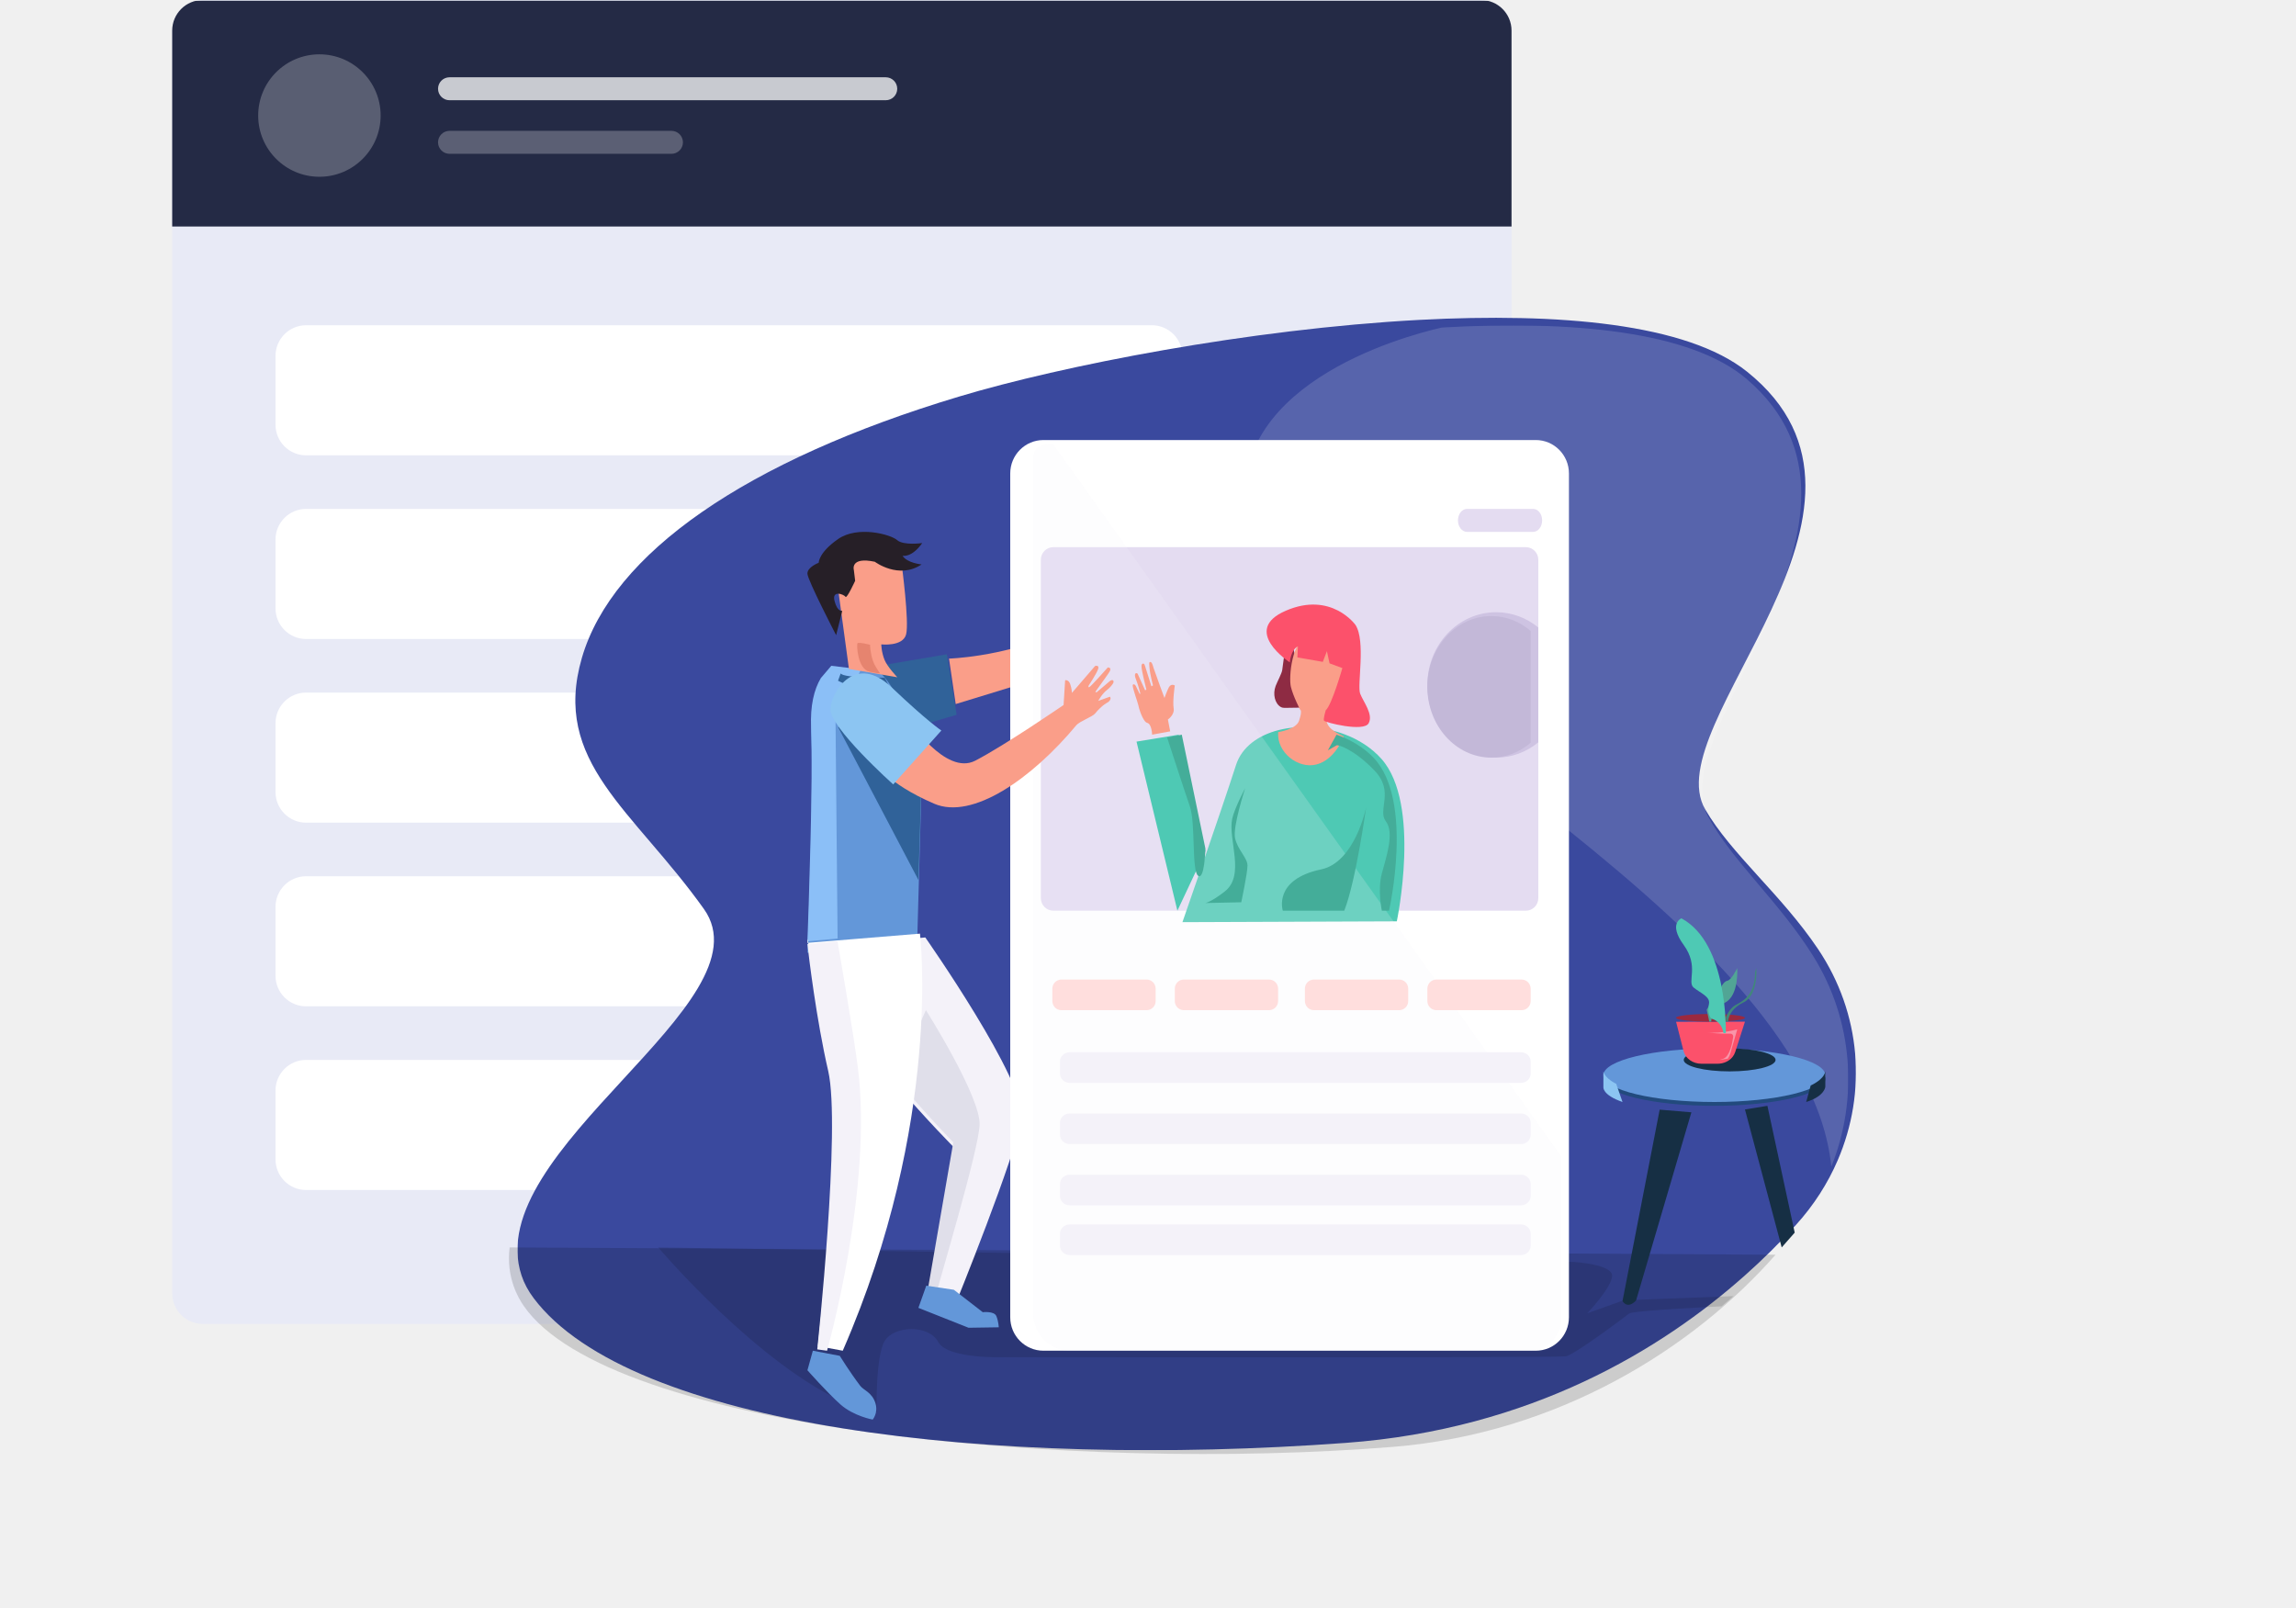
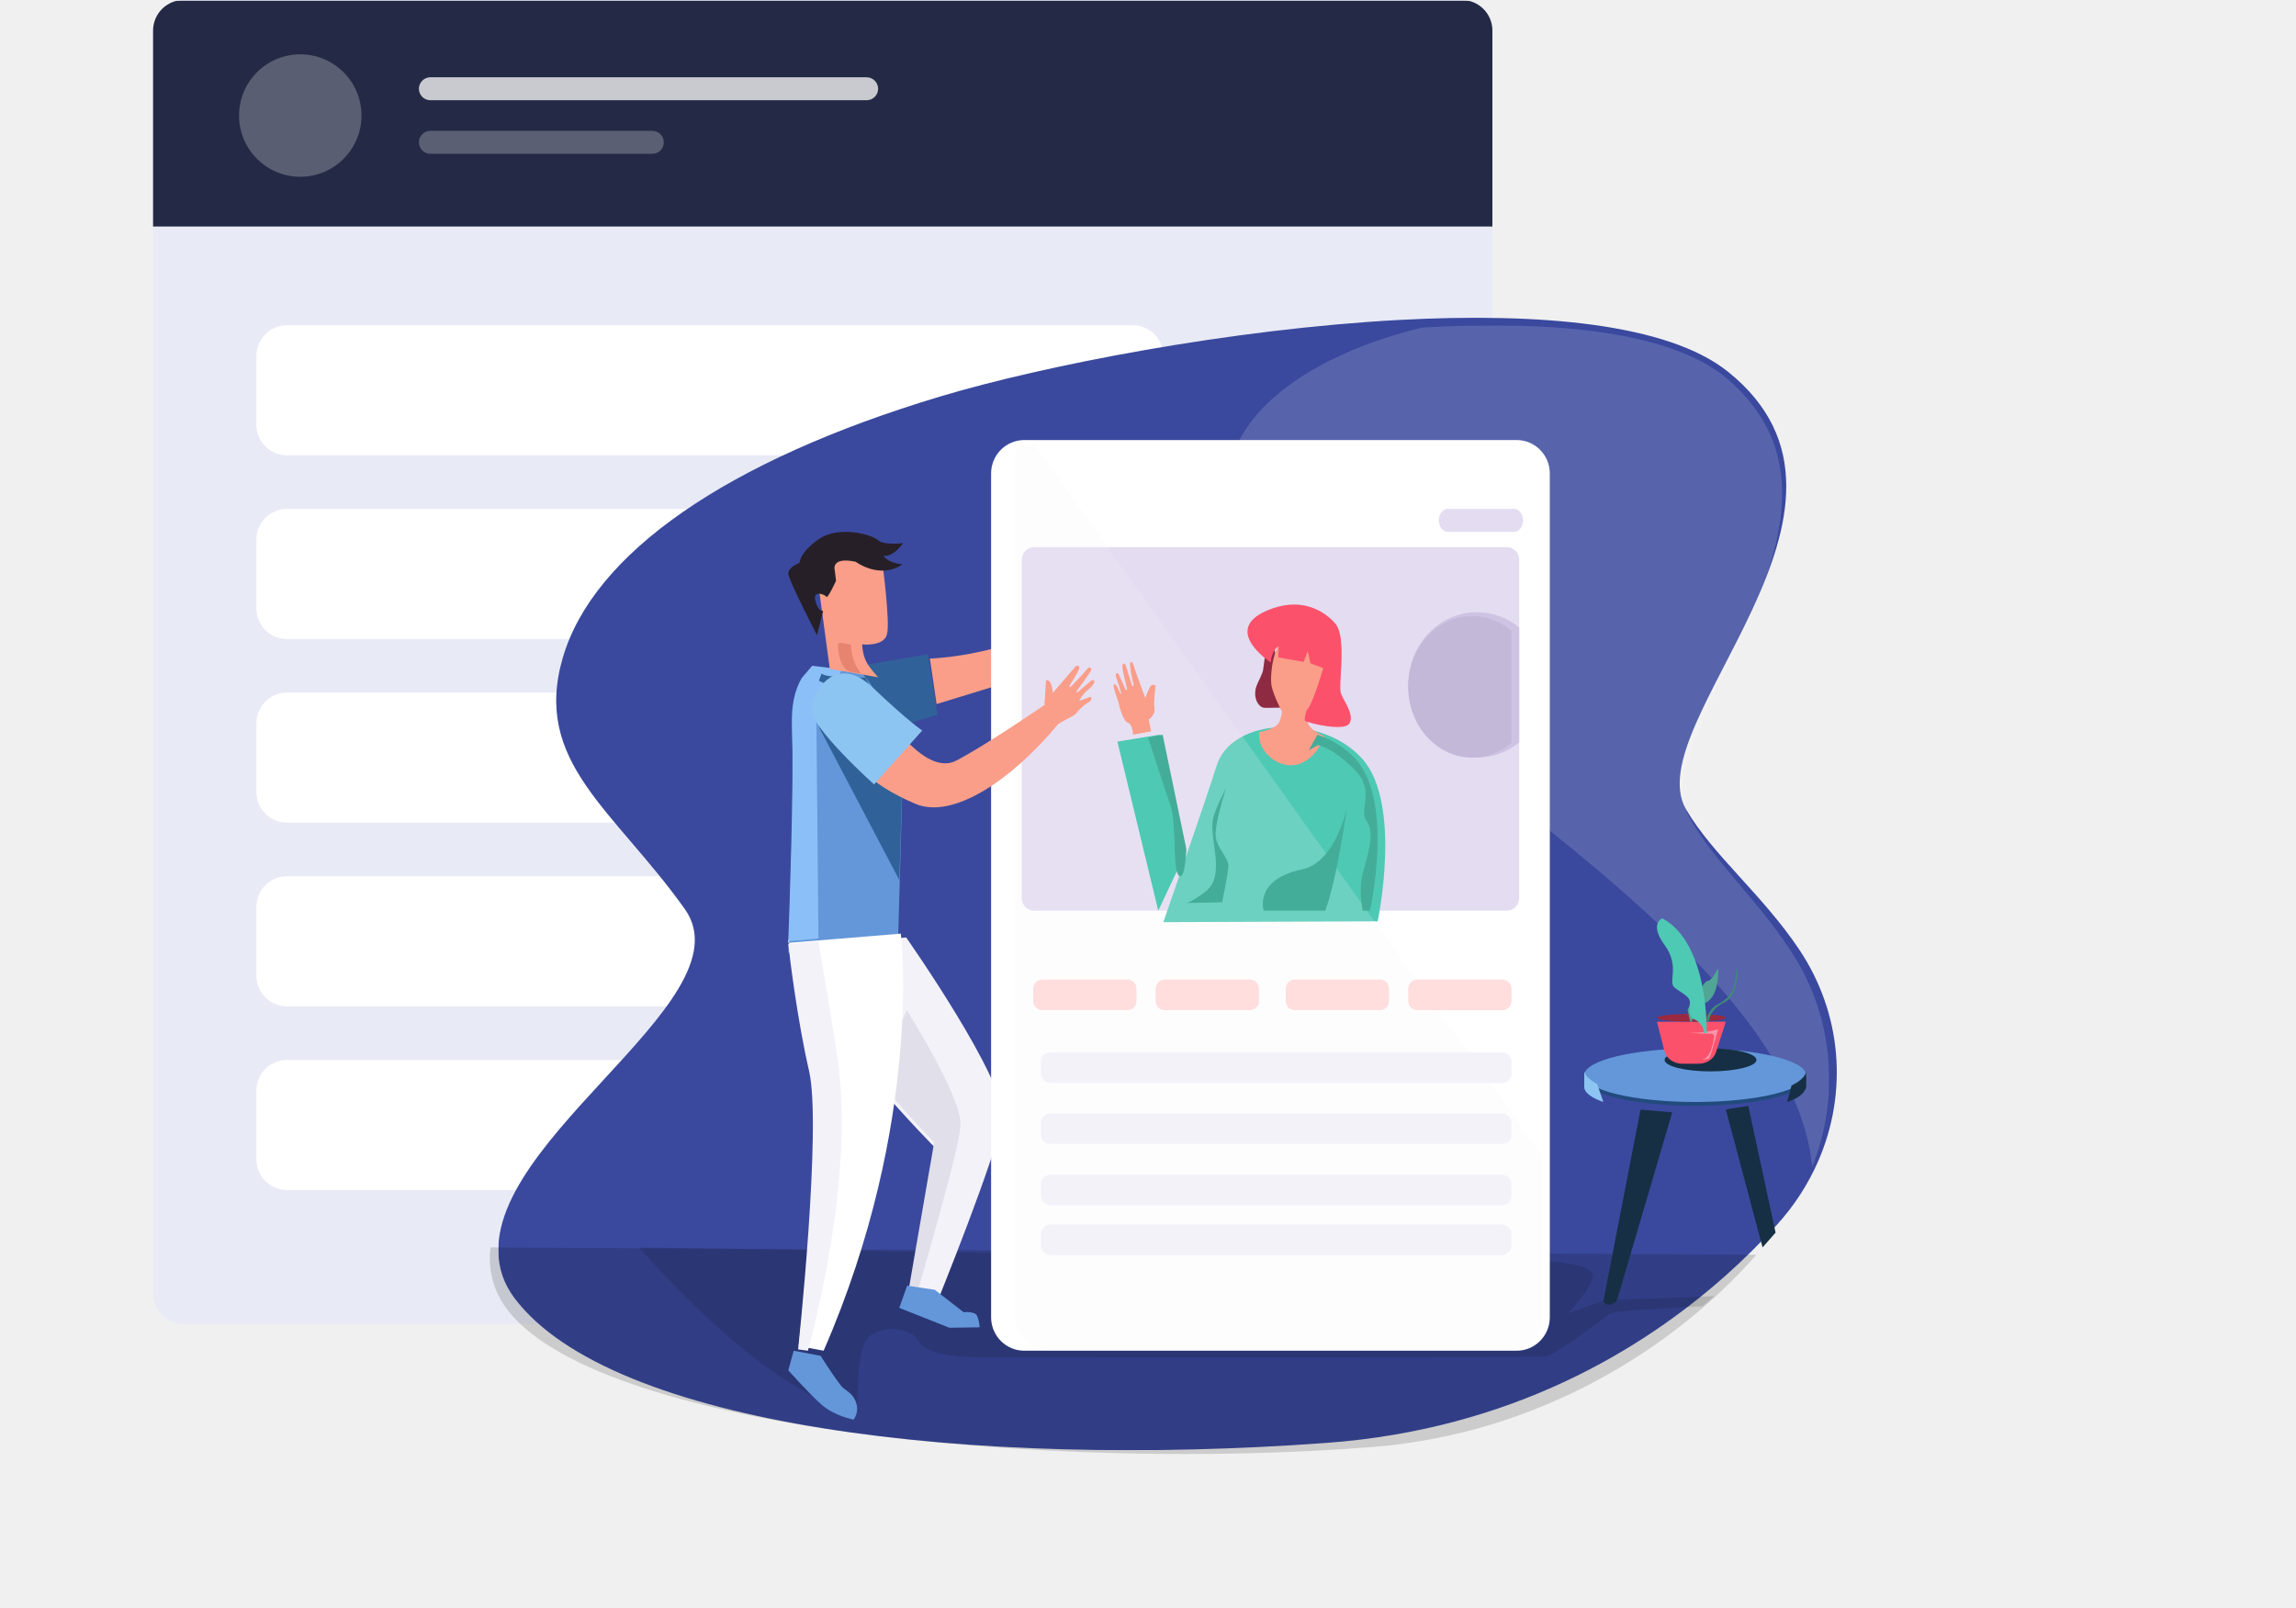
- <svg xmlns="http://www.w3.org/2000/svg" xmlns:xlink="http://www.w3.org/1999/xlink" viewBox="-45 0 600 420" preserveAspectRatio="xMinYMin slice">
+ <svg xmlns="http://www.w3.org/2000/svg" xmlns:xlink="http://www.w3.org/1999/xlink" viewBox="-40 0 600 420" preserveAspectRatio="xMinYMin slice">
  <defs>
    <rect id="a" width="350" height="346" rx="8" />
    <path id="c" d="M0 .048h349.781V296H0z" />
    <path id="e" d="M0 .048h157.825v219.844H0z" />
  </defs>
  <g fill="none" fill-rule="evenodd">
    <mask id="b" fill="#fff">
      <use xlink:href="#a" />
    </mask>
    <use fill="#E8EAF6" fill-rule="nonzero" xlink:href="#a" />
    <g mask="url(#b)">
      <path fill="#242A45" d="M-3.53.197h547v59h-547z" />
      <g transform="translate(22.47 14.197)" fill="#FFF">
        <circle cx="16" cy="16" r="16" opacity=".245" />
        <g transform="translate(47 6)">
          <rect width="120" height="6" opacity=".75" rx="3" />
          <rect width="64" height="6" y="14" opacity=".25" rx="3" />
        </g>
      </g>
    </g>
    <rect width="237" height="34" x="27" y="85" fill="#FFF" rx="8" />
    <rect width="237" height="34" x="27" y="133" fill="#FFF" rx="8" />
    <rect width="237" height="34" x="27" y="181" fill="#FFF" rx="8" />
    <rect width="237" height="34" x="27" y="229" fill="#FFF" rx="8" />
    <rect width="237" height="34" x="27" y="277" fill="#FFF" rx="8" />
    <g transform="matrix(-1 0 0 1 440 83)">
      <mask id="d" fill="#fff">
        <use xlink:href="#c" />
      </mask>
      <path fill="#3A499E" d="M348.707 250.34c-.67 2.018-1.715 3.998-3.174 5.935-25.202 33.474-119.376 44.632-212.224 37.814-48.476-3.562-82.67-24.526-104.281-43.75a175.95 175.95 0 0 1-13.36-13.222c-4.669-5.145-8.313-10.86-10.91-16.895-7.647-17.778-6.174-38.316 5.123-55.161 9.577-14.276 22.722-24.824 29.513-36.543C52.326 106.2-16.043 49.782 28.448 14.138 44.152 1.554 77.608-1.35 114.11.602c44.428 2.378 93.365 11.955 120.284 20.045 55.712 16.737 90.58 40.98 98.539 68.256 7.958 27.276-13.311 39.618-31.88 65.654-17.495 24.526 58.553 62.997 47.654 95.783" mask="url(#d)" />
      <path fill="#306299" d="M254.549 90.872L237.564 88 235 103.799 256 110z" />
      <path fill="#FA9E89" d="M237 89.118S223.824 88.77 210 83l6.496 12.254L235.249 101 237 89.118z" />
      <g transform="translate(2 2)">
        <mask id="f" fill="#fff">
          <use xlink:href="#e" />
        </mask>
        <path fill="#FFF" d="M157.066 52.186C148.954 92.345 11.06 153.876 4.43 219.892c-7.118-17.752-5.747-38.258 4.77-55.078 8.914-14.255 21.15-24.787 27.471-36.489C48.71 106.043-14.934 49.707 26.481 14.117 41.1 1.552 72.242-1.348 106.221.602c10.344 2.364 58.164 15.331 50.845 51.584" mask="url(#f)" opacity=".152" />
      </g>
      <path fill="#000" d="M351.82 243c.985 7.866-2.34 13.336-3.64 15.227-22.429 32.672-144.494 43.563-227.13 36.908-43.146-3.476-78.505-25.715-100.05-50.22L351.82 243z" opacity=".149" />
      <path fill="#000" d="M73.627 246.812s-10.077.61-9.922 3.66c.155 3.05 6.511 9.758 6.511 9.758l-9.509-3.405L32 255.732l3.1 2.669s23.127 1.067 24.16 1.88c1.034.813 14.264 10.776 16.537 11.182 2.274.407 146.688.225 146.688.225s14.858.589 17.339-3.986c2.48-4.574 11.472-4.27 13.953-.305 2.48 3.965 2.136 18.603 2.136 18.603s6.793-1.773 7.166-1.931C286.644 274.106 313 243 313 243l-239.373 3.812z" opacity=".128" />
      <path fill="#162F44" d="M43 207.695l14.45 49.163s2.056 2.444 3.55.18L51.286 207l-8.286.695zM23.134 206L16 239.138 19.397 243 29 206.954z" />
      <path fill="#F4F2F9" d="M235.493 217.082l6.025 34.2.999 5.669-2.192.322-.156.024-4.788.703s-15.971-39.344-17.33-48.787C216.69 199.77 243.196 162 243.196 162l28.768 2.448c.761 8.219-10.744 23.711-21.027 35.77-8.101 9.499-15.444 16.864-15.444 16.864" />
      <path fill="#E0DFEA" d="M235.88 215.535l6.877 39.767-2.146.321-.073.377-.08-.352c-.875-3.83-11.14-37.737-11.452-44.648-.333-7.326 14.027-30 14.027-30L251 198.714c-7.93 9.474-15.12 16.82-15.12 16.82" />
      <path fill="#6397D9" d="M274 166l-28.667-2.387L244 115.886S251 91 258.667 91c4.553 0 8.986 1.804 11.7 6.195 1.853 3.003 2.903 7.22 2.633 12.896-.61 12.777.73 48.907.967 55.022.02.577.033.887.033.887" />
      <path fill="#8BBFF7" d="M266.115 162.276l.538-56.818L260 91.938l7.763-.938 2.729 3.21c1.79 3.003 2.803 7.22 2.542 12.894-.589 12.774.737 49.782.966 55.896l-7.885-.724z" />
      <path fill="#306299" d="M266 107l-21.017 40-.546-17.991-.437-14.598L261.524 107z" />
      <path fill="#FFF" d="M212.329 270H83.67c-4.789 0-8.671-3.908-8.671-8.73V40.73c0-4.822 3.882-8.73 8.671-8.73H212.33c4.789 0 8.671 3.908 8.671 8.73v220.54c0 4.822-3.882 8.73-8.671 8.73" />
      <path fill="#E4DCF1" d="M213 63.29v88.42c0 1.818-1.456 3.29-3.253 3.29H86.253c-1.797 0-3.253-1.472-3.253-3.29V63.29c0-1.818 1.456-3.29 3.253-3.29h123.494c1.797 0 3.253 1.472 3.253 3.29" />
      <path fill="#8E2B43" d="M148.853 84l-1.552 1.183L144 99.554l.071 2.367 5.227.079c.355.005.713-.065 1.03-.25 1.495-.878 2.133-3.325 1.308-5.493-.444-1.166-1.581-3.23-1.713-4.142-.314-2.184-1.07-8.115-1.07-8.115" />
      <path fill="#4EC9B4" d="M176 158l-54.224-.208-1.795-.006s-6.487-30.649 4.016-42.461c2.558-2.874 5.883-4.993 9.506-6.37 11.273-4.297 25.453-1.455 28.493 7.966C166.012 129.372 176 158 176 158" />
      <path fill="#FA9E89" d="M133.84 109.489s2.215 6.026 7.103 7.294c4.888 1.269 10.489-3.224 10.03-8.457 0 0-4.684-.687-5.447-2.96-.928-2.76-.306-2.854-.306-2.854s1.833-3.49 2.444-6.026c.611-2.537-.305-12.37-4.582-13.32-2.705-.602-7.027.317-10.082 4.757 0 0 1.528 8.563 3.666 12.686 2.139 4.123 3.208 6.026-2.826 8.88" />
      <path fill="#F4F2F9" d="M209.833 33.013L77 219.239v42.244c0 4.704 3.7 8.517 8.263 8.517h120.164c5.287 0 9.573-4.418 9.573-9.869V36.827c0-2.929-2.33-3.956-5.167-3.814" opacity=".184" />
      <path fill="#4EC9B4" d="M170 139.442L176.982 109 188 110.816 177.316 155z" />
      <path fill="#FA9E89" d="M179.2 108.137l.6-3.106s-1.8-1.184-1.5-2.959c.3-1.775-.3-5.917-.3-5.917s.957-.647 1.575.518c.44.829 1.125 2.737 1.125 2.737s2.296-6.166 2.826-7.79c.225-.691.452-1.767.975-1.603.275.086.175.715.128 1.33-.14 1.844-.928 4.784-.928 4.784l.4.234 1.663-5.276c.073-.256.193-.644.462-.665.238-.02.475.11.475.702 0 1.184-1.275 6.077-1.275 6.077l.319.219 1.935-4.278c.133-.323.613-.295.695.044.065.268.046.65-.173 1.192-.6 1.48-1.2 3.846-1.2 3.846l.15.173 1.05-2.17c.188-.347.649-.57.783-.2.188.518-1.458 4.97-1.458 5.267 0 .296-1.126 4.326-2.326 4.622-1.2.296-1.275 3.082-1.275 3.082l-4.726-.863z" />
      <path fill="#FFDEDD" d="M109.649 181H87.35c-1.298 0-2.351-1.072-2.351-2.394v-3.212c0-1.322 1.053-2.394 2.351-2.394h22.298c1.298 0 2.351 1.072 2.351 2.394v3.212c0 1.322-1.053 2.394-2.351 2.394m32 0H119.35c-1.298 0-2.351-1.072-2.351-2.394v-3.212c0-1.322 1.053-2.394 2.351-2.394h22.298c1.298 0 2.351 1.072 2.351 2.394v3.212c0 1.322-1.053 2.394-2.351 2.394m34 0H153.35c-1.298 0-2.351-1.072-2.351-2.394v-3.212c0-1.322 1.053-2.394 2.351-2.394h22.297c1.299 0 2.352 1.072 2.352 2.394v3.212c0 1.322-1.053 2.394-2.352 2.394m32 0h-22.297c-1.298 0-2.351-1.072-2.351-2.394v-3.212c0-1.322 1.053-2.394 2.351-2.394h22.298c1.298 0 2.351 1.072 2.351 2.394v3.212c0 1.322-1.053 2.394-2.351 2.394" />
      <path fill="#F4F2F9" d="M205.453 200H87.547C86.14 200 85 198.92 85 197.59v-3.18c0-1.33 1.14-2.41 2.547-2.41h117.906c1.407 0 2.547 1.08 2.547 2.41v3.18c0 1.33-1.14 2.41-2.547 2.41M87.547 216C86.14 216 85 214.92 85 213.59v-3.18c0-1.33 1.14-2.41 2.547-2.41h117.906c1.407 0 2.547 1.08 2.547 2.41v3.18c0 1.33-1.14 2.41-2.547 2.41H87.547zm117.906 16H87.547C86.14 232 85 230.92 85 229.59v-3.18c0-1.33 1.14-2.41 2.547-2.41h117.906c1.407 0 2.547 1.08 2.547 2.41v3.18c0 1.33-1.14 2.41-2.547 2.41m0 13H87.547C86.14 245 85 243.92 85 242.59v-3.18c0-1.33 1.14-2.41 2.547-2.41h117.906c1.407 0 2.547 1.08 2.547 2.41v3.18c0 1.33-1.14 2.41-2.547 2.41" />
      <path fill="#FC516B" d="M130.778 80.321s6.3-8.848 18.19-3.725c11.888 5.122-1.017 13.504-1.017 13.504s-.254-3.26-2.134-4.191l.153 2.897-6.656 1.165-1.067-2.794-.686 3.182-3.353 1.241s2.743 9.624 4.344 11.021c0 0 .686 2.25.457 2.716-.228.466-10.364 3.027-11.66.699-1.296-2.328 1.372-5.588 2.21-7.761.838-2.173-1.524-13.711 1.22-17.954" />
      <path fill="#E4DCF1" d="M101.648 56H84.352C83.053 56 82 54.657 82 53s1.053-3 2.352-3h17.296c1.299 0 2.352 1.343 2.352 3s-1.053 3-2.352 3" />
      <path fill="#44AD99" d="M128 128s2.664 19.286 5.71 27h16.06s2.648-8.138-10.047-10.8C130.893 142.349 128 128 128 128m31.611-5s3.26 10 2.648 13c-.61 3-3.259 5.2-3.259 7.2s1.63 9.6 1.63 9.6l9.37.2s-1.556-.266-5.093-3.05c-5.398-4.25-.764-13.625-1.91-18.95-.6-2.794-3.386-8-3.386-8M170 138.772s.213 8.383 1.915 7.093c1.702-1.29.638-13.757 2.127-18.056 1.49-4.3 5.958-18.057 5.958-18.057l-3.83-.752-6.17 29.772z" />
      <path fill="#FA9E89" d="M195.377 100.475s1.576.692 3.5 3.046c.636.78 4.03 2.021 4.833 2.988 11.645 14.02 27.196 24.841 37.163 20.533C253.603 121.54 256 116.424 256 116.424l-8.414-11.362s-9.663 14.759-17.434 10.739c-7.772-4.02-23.092-14.557-23.092-14.557l-.406-6.464s-.895-.24-1.324.995c-.43 1.236-.45 2.304-.45 2.304l-6.049-7.024s-1.162-.36-.808.769c.354 1.13 2.491 4.368 2.491 4.368s.22.616-.243.335c-.54-.327-4.766-5.092-4.766-5.092s-.973-.064-.576.866c.307.717 2.865 4.09 3.73 5.354.258.376-.282.235-.282.235l-3.496-2.97c-.473-.319-.963-.213-.87.368.075.46 1.027 1.519 1.593 1.939 1.414 1.046 2.4 2.952 2.4 2.952l-3.044-1.1s-.595.528.417 1.396M267 63.49l-3.85 28.32L250.504 94s.64-.668 1.372-1.56c.748-.907 1.59-2.05 1.963-2.966.85-2.104.856-4.066.856-4.066s-5.608.633-6.477-2.595c-.872-3.232 1.143-18.284 1.143-18.284S251.864 55.07 267 63.49" />
      <path fill="#261F27" d="M256.387 63.812s-6.236 4.71-12.219.698c0 0 3.792-.35 4.972-2.268 0 0-2.36.61-5.14-3.314 0 0 4.887.698 6.572-.785 1.686-1.483 10.28-3.838 15.42-.262 5.141 3.576 5.057 6.193 5.057 6.193s3.033 1.133 2.95 2.878c-.085 1.744-7.5 16.048-7.5 16.048l-1.601-6.367s1.264.378 2.022-2.587c.758-2.966-2.528-1.687-2.865-1.076-.337.61-2.528-4.187-2.528-4.187l.337-2.79s1.096-3.577-5.477-2.18" />
      <path fill="#FFF" d="M268.214 196.384c-3.591 14.487 3.05 72.409 3.05 72.409L264.766 270c-26.16-60.015-20.176-109-20.176-109l29.41 2.414s-.075-1.224-.106-.934c-.338 3.008-2.408 20.689-5.68 33.904" />
      <path fill="#6397D9" d="M235.73 254.076l-7.553 5.859s-2.975-.359-3.548 1.016c-.572 1.375-.629 2.93-.629 2.93l7.896.119L245 258.799 242.94 253l-7.21 1.076zm29.82 17.264s-2.672 4.322-5.365 7.852c-.905 1.186-3.117 1.701-3.978 4.595-.74 2.49.74 4.213.74 4.213s4.965-.894 8.419-3.957c3.453-3.064 8.634-8.937 8.634-8.937L272.582 270l-7.031 1.34z" />
      <path fill="#224A7D" d="M66 199c0 3.866-12.984 7-29 7s-29-3.134-29-7 12.984-7 29-7 29 3.134 29 7" />
      <path fill="#6397D9" d="M66 198c0 3.866-12.984 7-29 7s-29-3.134-29-7 12.984-7 29-7 29 3.134 29 7" />
      <path fill="#162F44" d="M45 194c0 1.657-5.373 3-12 3s-12-1.343-12-3 5.373-3 12-3 12 1.343 12 3m-37 3v3.986s.07 2.464 5 4.014l-1.179-4.318S8.358 199.187 8 197" />
      <path fill="#8CC5F2" d="M65.994 197v4.085s.39 2.043-4.994 3.915l1.652-4.766s2.86-1.277 3.342-3.234" />
      <path fill="#FC516B" d="M47 184.038l-1.968 7.69c-.488 1.914-2.423 3.272-4.653 3.272h-4.233c-1.585 0-3.025-.685-3.9-1.772a4.02 4.02 0 0 1-.692-1.278l-1.706-5.313L29 184l18 .038z" />
      <path fill="#9B293F" d="M47 183c0 .552-4.03 1-9 1s-9-.448-9-1 4.03-1 9-1 9 .448 9 1" />
      <path fill="#F995A9" d="M34.594 193.657c.354.137.688.253 1 .343l-2.11-.324a4.41 4.41 0 0 1-.657-1.35l-1.616-5.608c-.081-.27-.211-.7-.211-.718 0 0 4.215 1.242 8 .818-1.231.164-4.31.412-6.168.32a.724.724 0 0 0-.764.815c.234 1.657.905 5.074 2.526 5.704" />
      <path fill="#51A595" d="M39 180.901l-.679 3.087-.494.012s-.028-3.099-3.674-5c-3.65-1.9-3.127-9-3.127-9l.003.009c.088.183 1.488 3.1 2.549 3.29 1.094.202 1.773 1.95 1.773 1.95s.522.75 1.147.6c.626-.15 1.251 1.5 1.251 1.5l.207 1.752 1.044 1.8z" />
      <path fill="#4EC9B4" d="M34.007 186.987s-.7-23.436 11.6-29.987c0 0 3.501 1.352-.6 6.967-4.1 5.615-.799 9.67-2.6 11.127-1.8 1.455-4.4 2.391-4 4.263.4 1.872-.1 3.744-.9 3.952-.8.207-2.6 1.312-2.88 3.691l-.62-.013z" />
      <path fill="#41877A" d="M34 182.8l-.04 1.188-.538.012s-.03-3.099-3.994-5c-3.968-1.9-3.4-9-3.4-9l.004.009.336 1.068c0 6.45 3.723 7.787 5.212 8.648 1.489.861 2.42 3.075 2.42 3.075" />
      <path fill="#306299" d="M253.815 94.105s10.552.172 11.494-1.105l.691 1.898s-8.36 4.557-14 2.624l1.815-3.417z" />
      <path fill="#8CC5F2" d="M239 107.916L251.588 122s16.822-15.082 16.404-19.81c-.417-4.727-6.58-14.515-16.034-5.523C242.76 105.415 239 107.916 239 107.916" />
      <path fill="#F4F2F9" d="M271.435 269.654l-2.566.346s-12.026-42.47-8.07-73.847c1.189-9.434 5.344-33.153 5.344-33.153l7.857.737c-.318 3.023-2.357 19.855-5.426 33.137-3.367 14.562 2.86 72.78 2.86 72.78" />
      <path fill="#E6846F" d="M257.747 92.558c-1.488.324-2.299.427-2.747.442.698-.966 1.484-2.182 1.832-3.158.793-2.241.799-4.33.799-4.33s2.971-.782 3.277-.413c.304.368 0 6.77-3.161 7.459" />
      <path fill="#CEC3E2" d="M112 96c0 10.492-8.048 19-17.973 19-4.156 0-7.981-1.491-11.027-3.996V80.996C86.046 78.49 89.87 77 94.027 77 103.952 77 112 85.508 112 96" />
      <path fill="#C3B8D8" d="M112 96.5c0 10.216-7.493 18.5-16.734 18.5-3.87 0-7.43-1.452-10.266-3.89V81.89C87.835 79.453 91.397 78 95.266 78 104.507 78 112 86.284 112 96.5" />
      <path fill="#44AD99" d="M138 113.096s-1.985-1.104-2.298-1.305c-.314-.199-4.39.902-9.826 6.516-5.433 5.614-.73 10.324-3.028 13.33-2.301 3.008-.107 9.323 1.044 13.635 1.15 4.31 0 9.722 0 9.722l-.06.006-1.821-.006s-6.584-28.868 4.075-39.995c2.596-2.706 5.97-4.703 9.647-5.999l2.267 4.096z" />
    </g>
  </g>
</svg>
